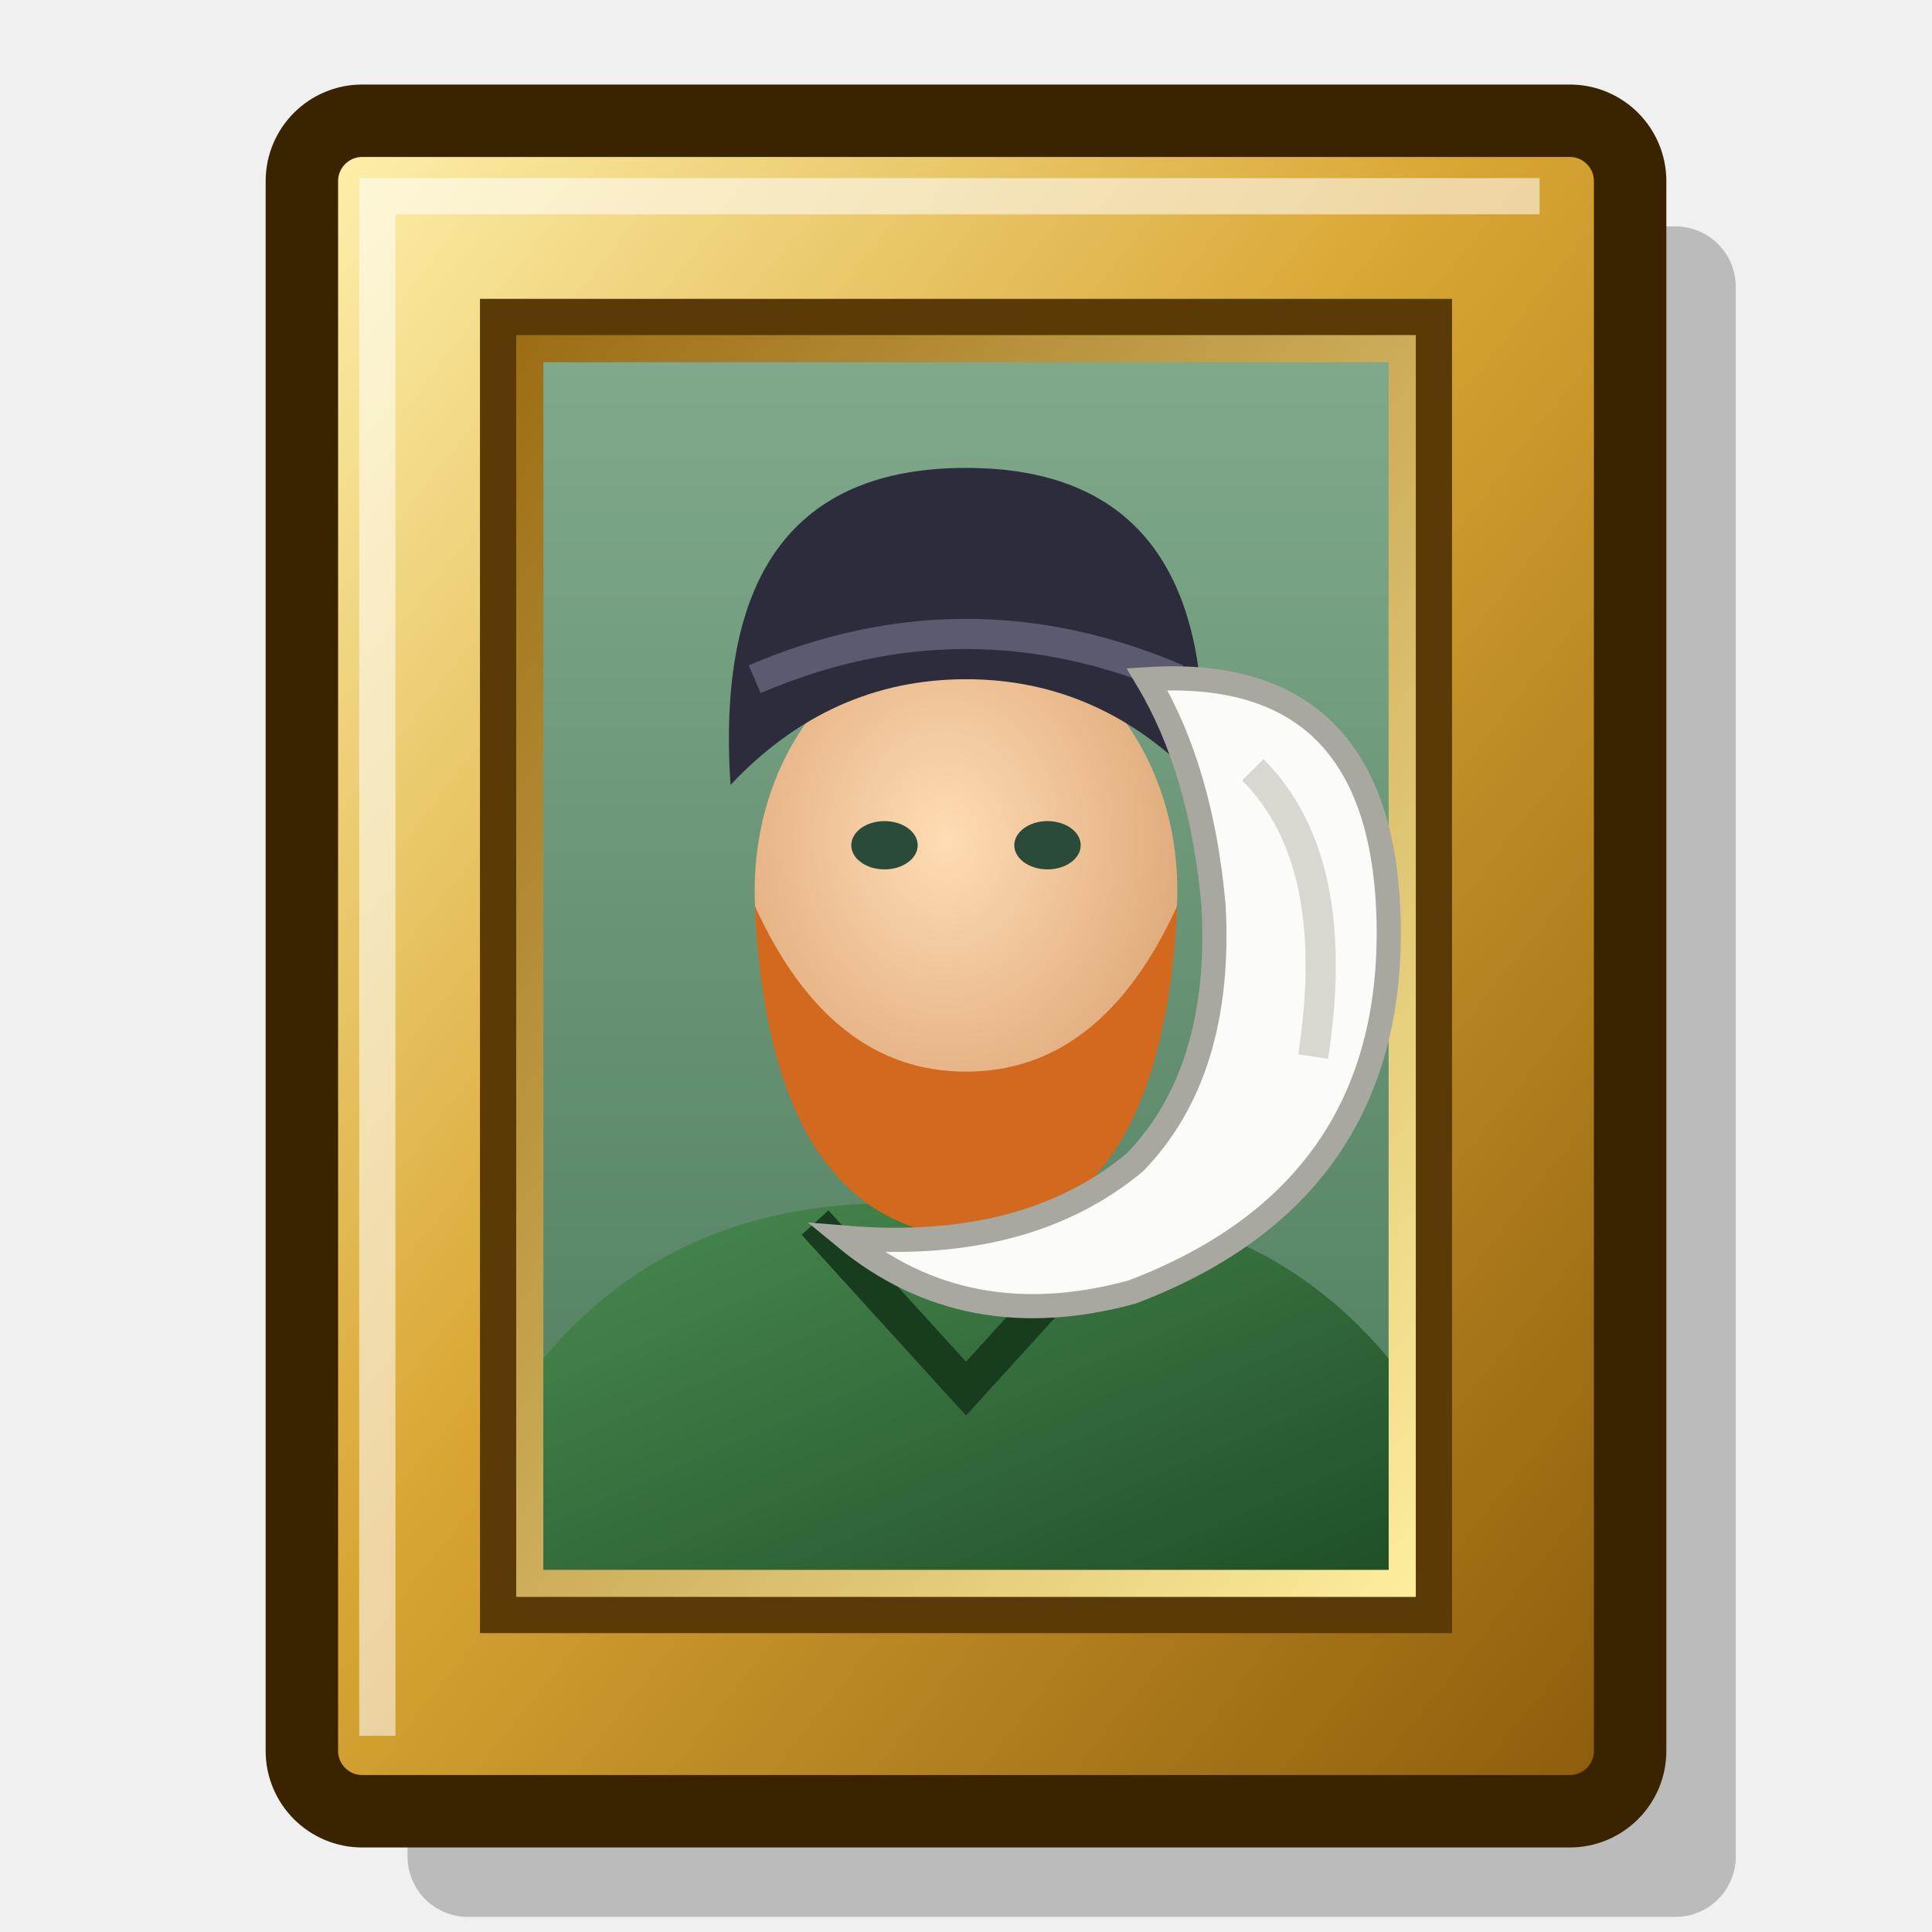
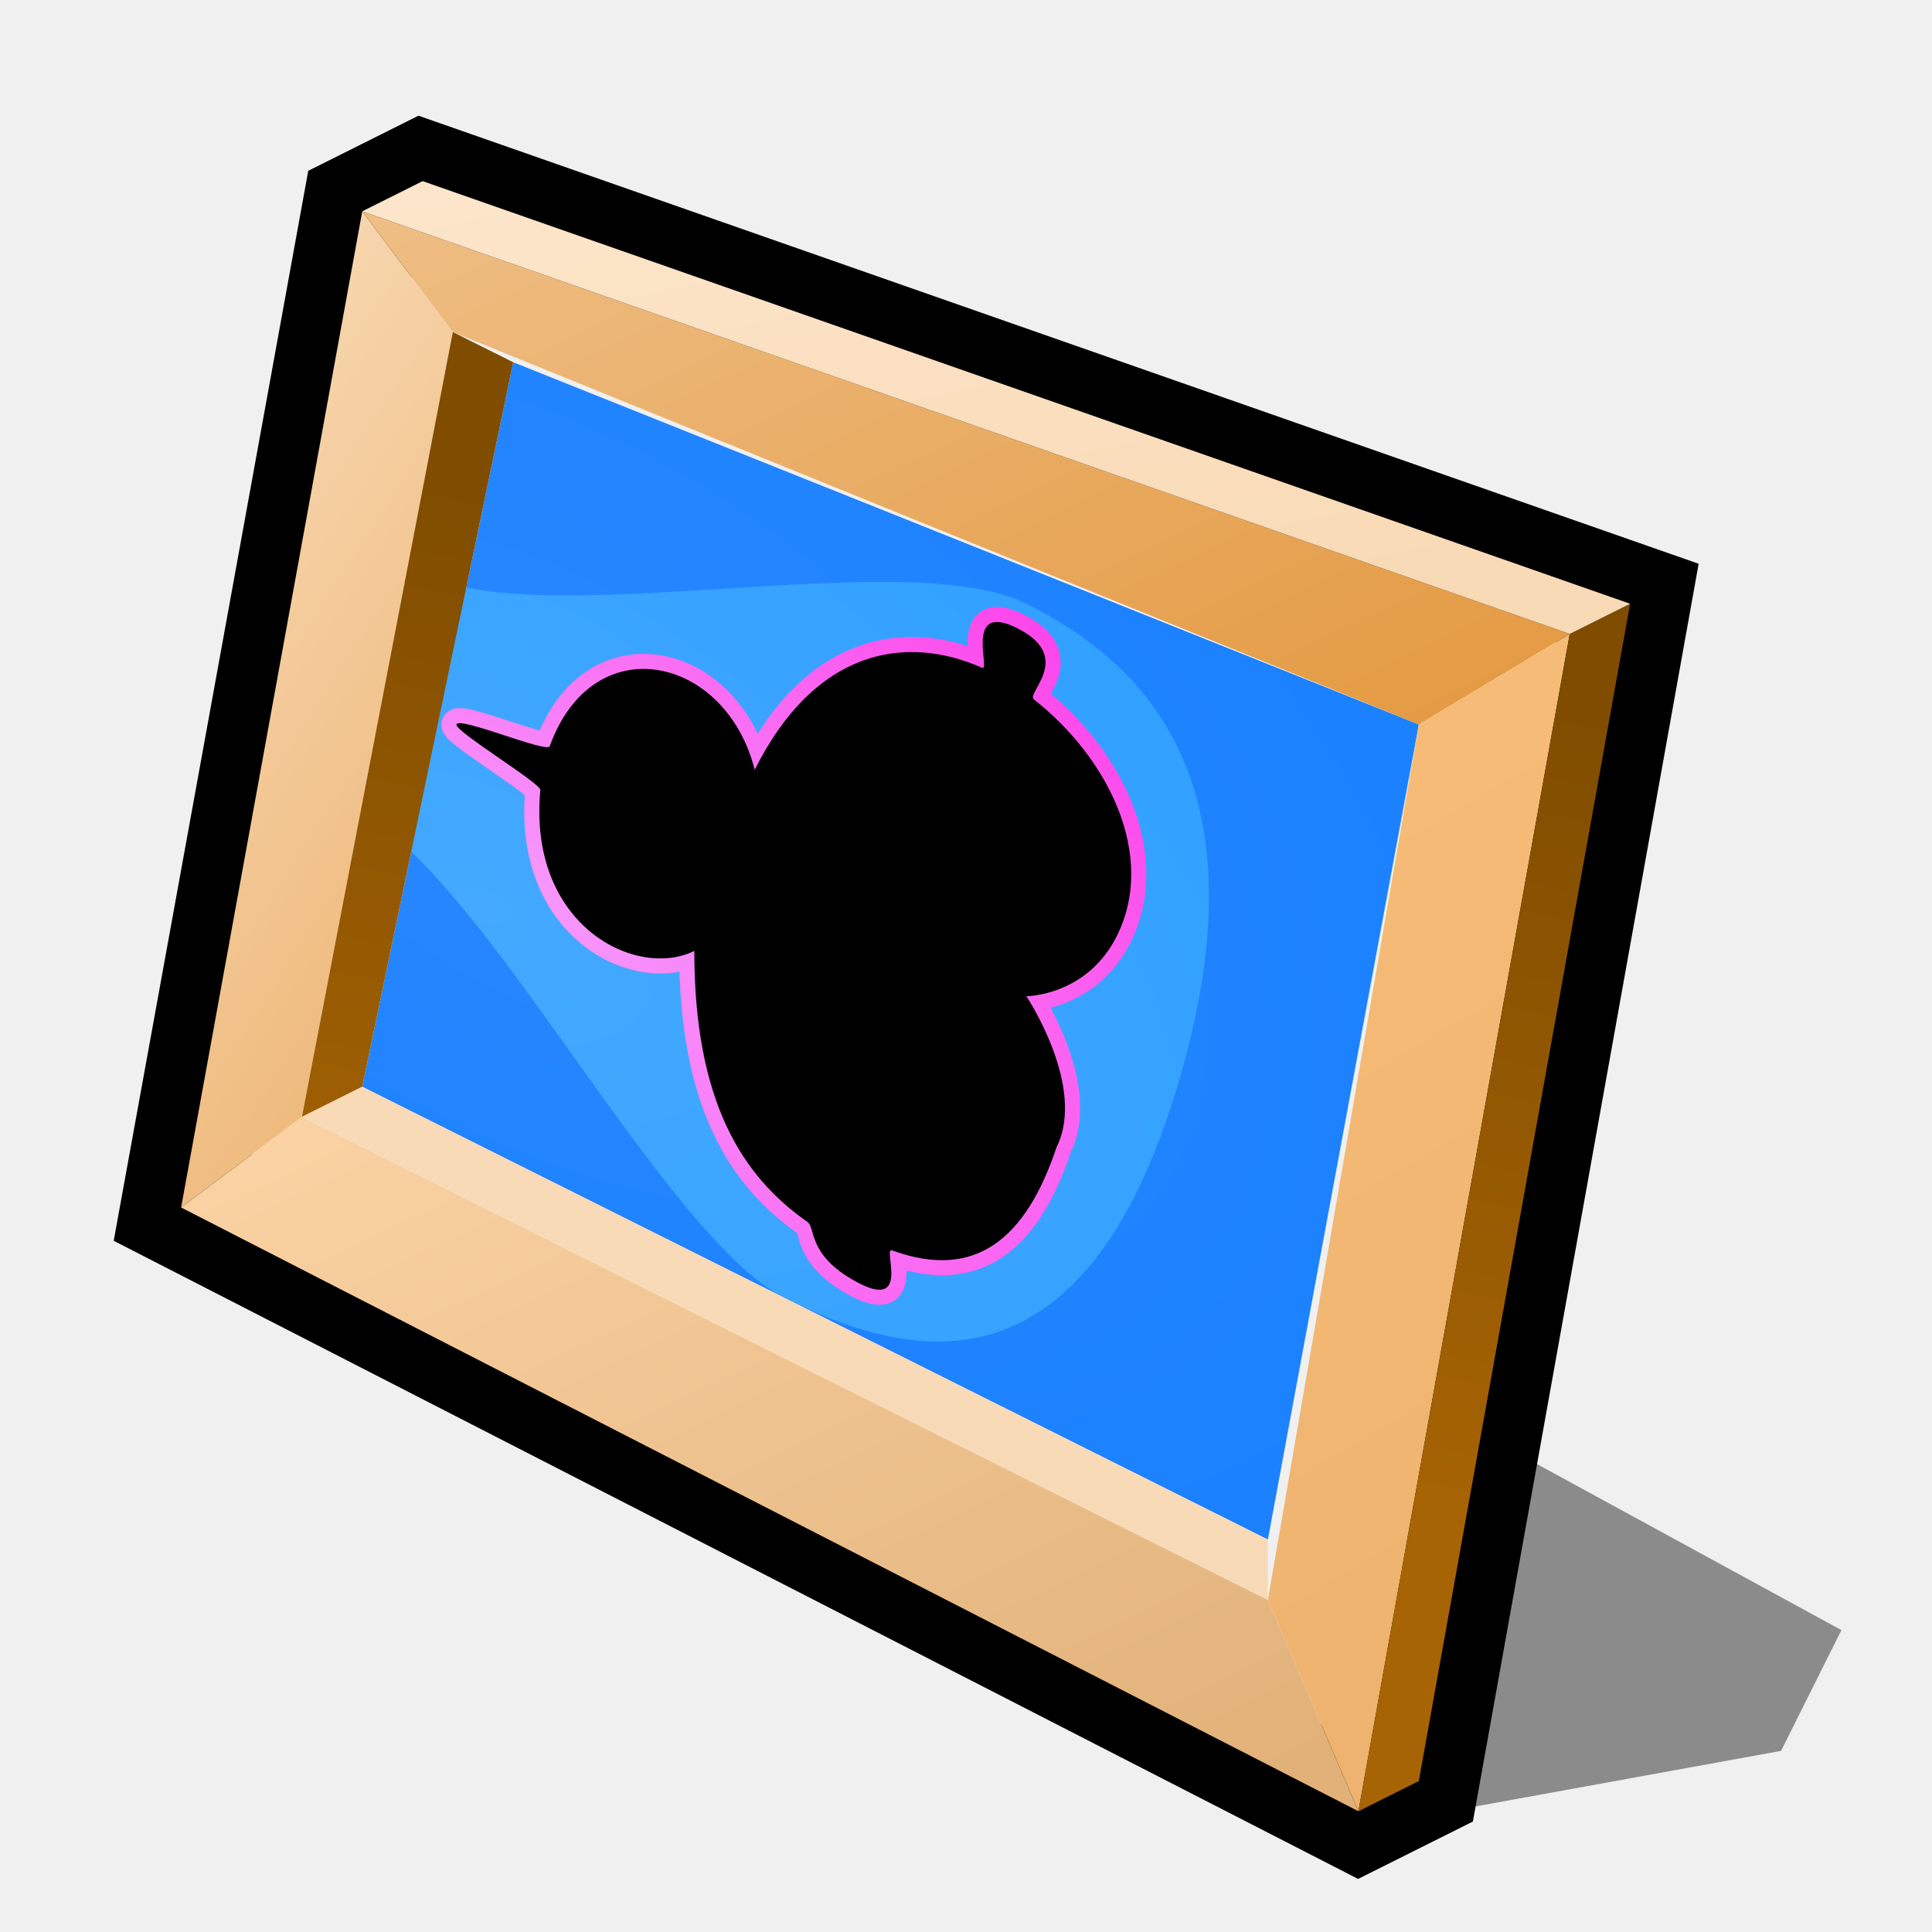
- <svg xmlns="http://www.w3.org/2000/svg" viewBox="0 0 64 64" width="64" height="64">
-   <defs>
-     <linearGradient id="gold" x1="0" y1="0" x2="1" y2="1">
-       <stop offset="0" stop-color="#fff3b0" />
-       <stop offset=".45" stop-color="#d9a634" />
-       <stop offset="1" stop-color="#8a5a0a" />
+ <svg xmlns="http://www.w3.org/2000/svg" version="1.1" width="64" height="64" color-interpolation="linearRGB">
+   <g>
+     <path style="fill:#000000; fill-opacity:0.42" d="M48 60L59 58L61 54L50 48L48 60z" />
+     <path style="fill:none; stroke:#000000; stroke-width:4" d="M6 40L45 60L47 59L54 20L14 6L12 7L6 40z" />
+     <radialGradient id="gradient0" gradientUnits="userSpaceOnUse" cx="0" cy="0" r="64" gradientTransform="matrix(0.4761,0.3029,-0.1752,0.2754,18,26)">
+       <stop offset="0" stop-color="#2988ff" />
+       <stop offset="1" stop-color="#1b81ff" />
+     </radialGradient>
+     <path style="fill:url(#gradient0)" d="M42 51L12 36L17 12L47 24L42 51z" />
+     <radialGradient id="gradient1" gradientUnits="userSpaceOnUse" cx="0" cy="0" r="64" gradientTransform="matrix(0.4761,0.3029,-0.1752,0.2754,16,30)">
+       <stop offset="0" stop-color="#44a9ff" />
+       <stop offset="1" stop-color="#30a0ff" />
+     </radialGradient>
+     <path style="fill:url(#gradient1)" d="M12 27L14 19C18 21 30 18 34 20C38 22 42 26 39 36C35.83 46.53 30 45 26 43C22 41 16 29 12 27z" />
+     <linearGradient id="gradient2" gradientUnits="userSpaceOnUse" x1="50.05" y1="-56.33" x2="76.55" y2="-39.12">
+       <stop offset="0" stop-color="#f9dab6" />
+       <stop offset="1" stop-color="#e6a150" />
    </linearGradient>
-     <linearGradient id="goldin" x1="1" y1="1" x2="0" y2="0">
-       <stop offset="0" stop-color="#fff0a0" />
-       <stop offset="1" stop-color="#9a6a12" />
+     <path style="fill:url(#gradient2)" d="M6 40L10 37L15 11L12 7L6 40z" />
+     <linearGradient id="gradient3" gradientUnits="userSpaceOnUse" x1="103.76" y1="-41.71" x2="131.44" y2="15.73">
+       <stop offset="0" stop-color="#f0c38e" />
+       <stop offset="1" stop-color="#da7905" />
    </linearGradient>
-     <linearGradient id="wall" x1="0" y1="0" x2="0" y2="1">
-       <stop offset="0" stop-color="#7fa98a" />
-       <stop offset="1" stop-color="#4f7d5e" />
+     <path style="fill:url(#gradient3)" d="M15 11L47 24L52 21L12 7L15 11z" />
+     <linearGradient id="gradient4" gradientUnits="userSpaceOnUse" x1="104.99" y1="-46.55" x2="137.04" y2="8.57">
+       <stop offset="0" stop-color="#ffc682" />
+       <stop offset="1" stop-color="#edb26d" />
    </linearGradient>
-     <linearGradient id="coat" x1="0" y1="0" x2="1" y2="1">
-       <stop offset="0" stop-color="#4a8a50" />
-       <stop offset="1" stop-color="#1f5028" />
+     <path style="fill:url(#gradient4)" d="M42 53L45 60L52 21L47 24L42 53z" />
+     <linearGradient id="gradient5" gradientUnits="userSpaceOnUse" x1="113.9" y1="-20.67" x2="131.44" y2="15.73">
+       <stop offset="0" stop-color="#ffd9ac" />
+       <stop offset="1" stop-color="#e1b179" />
    </linearGradient>
-     <radialGradient id="skin" cx=".45" cy=".4" r=".7">
-       <stop offset="0" stop-color="#ffdcb4" />
-       <stop offset="1" stop-color="#d9a070" />
+     <path style="fill:url(#gradient5)" d="M6 40L45 60L42 53L10 37L6 40z" />
+     <radialGradient id="gradient6" gradientUnits="userSpaceOnUse" cx="0" cy="0" r="64" gradientTransform="matrix(0.4761,0.3029,-0.1752,0.2754,16,30)">
+       <stop offset="0" stop-color="#f69dfd" />
+       <stop offset="1" stop-color="#fd3de9" />
    </radialGradient>
-   </defs>
-   <rect x="11" y="5" width="44" height="56" rx="2" fill="#000" fill-opacity=".22" transform="translate(2.5 2.5)" />
-   <rect x="10" y="4" width="44" height="56" rx="2" fill="url(#gold)" stroke="#3a2400" stroke-width="2.4" />
-   <rect x="16.5" y="10.5" width="31" height="43" fill="url(#goldin)" stroke="#5a3a06" stroke-width="1.2" />
-   <rect x="18" y="12" width="28" height="40" fill="url(#wall)" />
-   <path d="M18 52V45Q23 39 32 40Q41 39 46 45V52Z" fill="url(#coat)" />
-   <path d="M27 40.5L32 46L37 40.5" fill="none" stroke="#173d1e" stroke-width="1.2" />
-   <ellipse cx="32" cy="29.5" rx="7" ry="8.5" fill="url(#skin)" />
-   <path d="M25 30Q25.5 40.5 32 41Q38.5 40.5 39 30Q36.5 35.5 32 35.5Q27.5 35.5 25 30Z" fill="#d2691e" />
-   <path d="M24.2 26Q23.5 15.5 32 15.5Q40.5 15.5 39.8 26Q36.5 22.5 32 22.5Q27.5 22.5 24.2 26Z" fill="#2c2c3c" />
-   <path d="M25 22.5Q32 19.5 39 22.5" fill="none" stroke="#5a5a70" stroke-width="1" />
-   <path d="M38 22.5Q45.8 22 46 30.5Q46.2 39.5 37.5 42.8Q32 44.3 28 41Q34 41.5 37.6 38.5Q40.5 35.5 40.2 30Q39.8 25.5 38 22.5Z" fill="#fbfbf7" stroke="#a8a8a0" stroke-width=".8" />
-   <path d="M41.5 25.5Q44.5 28.5 43.5 35" fill="none" stroke="#d8d8d0" stroke-width="1" />
-   <ellipse cx="29.3" cy="28" rx="1.1" ry=".8" fill="#2a4a3a" />
-   <ellipse cx="34.7" cy="28" rx="1.1" ry=".8" fill="#2a4a3a" />
-   <path d="M12.5 57.5V6.5H51" fill="none" stroke="#fff" stroke-opacity=".55" stroke-width="1.2" />
+     <path style="fill:none; stroke:url(#gradient6); stroke-width:1" d="M25 25.5C24.05 21.72 19.65 20.73 18.21 24.72C18.12 24.96 15.18 23.71 15.12 24C15.07 24.23 17.92 25.95 17.9 26.17C17.48 30.68 21.09 32.45 23 31.5C23 36.5 24.59 38.97 26.75 40.48C27.02 40.67 26.75 41.56 28.31 42.43C30.22 43.5 29.22 41.3 29.55 41.42C32.34 42.44 34 41 35 38C36 36 34 33 34 33C34 33 36 33 37 31C38.32 28.34 36.71 25.1 34.25 23.17C33.98 22.97 35.53 21.81 33.81 20.87C31.87 19.81 32.84 22.26 32.53 22.12C30 21 27 21.5 25 25.5z" />
+     <path style="fill:#000000" d="M25 25.5C24.05 21.72 19.65 20.73 18.21 24.72C18.12 24.96 15.18 23.71 15.12 24C15.07 24.23 17.92 25.95 17.9 26.17C17.48 30.68 21.09 32.45 23 31.5C23 36.5 24.59 38.97 26.75 40.48C27.02 40.67 26.75 41.56 28.31 42.43C30.22 43.5 29.22 41.3 29.55 41.42C32.34 42.44 34 41 35 38C36 36 34 33 34 33C34 33 36 33 37 31C38.32 28.34 36.71 25.1 34.25 23.17C33.98 22.97 35.53 21.81 33.81 20.87C31.87 19.81 32.84 22.26 32.53 22.12C30 21 27 21.5 25 25.5z" />
+     <linearGradient id="gradient7" gradientUnits="userSpaceOnUse" x1="-6.78" y1="40.06" x2="-1.18" y2="12.2">
+       <stop offset="0" stop-color="#a76404" />
+       <stop offset="1" stop-color="#7f4c00" />
+     </linearGradient>
+     <path style="fill:url(#gradient7)" d="M12 36L17 12L15 11L10 37L12 36z" />
+     <linearGradient id="gradient8" gradientUnits="userSpaceOnUse" x1="-6.78" y1="40.06" x2="-1.18" y2="12.2">
+       <stop offset="0" stop-color="#a76404" />
+       <stop offset="1" stop-color="#7f4c00" />
+     </linearGradient>
+     <path style="fill:url(#gradient8)" d="M45 60L47 59L54 20L52 21L45 60z" />
+     <linearGradient id="gradient9" gradientUnits="userSpaceOnUse" x1="103.38" y1="-22.02" x2="109.24" y2="6">
+       <stop offset="0" stop-color="#fdebd4" />
+       <stop offset="1" stop-color="#f9dab6" />
+     </linearGradient>
+     <path style="fill:url(#gradient9)" d="M14 6L12 7L52 21L54 20L14 6z" />
+     <linearGradient id="gradient10" gradientUnits="userSpaceOnUse" x1="103.38" y1="-22.02" x2="109.24" y2="6">
+       <stop offset="0" stop-color="#fdebd4" />
+       <stop offset="1" stop-color="#f9dab6" />
+     </linearGradient>
+     <path style="fill:url(#gradient10)" d="M10 37L42 53V51L12 36L10 37z" />
+   </g>
</svg>
